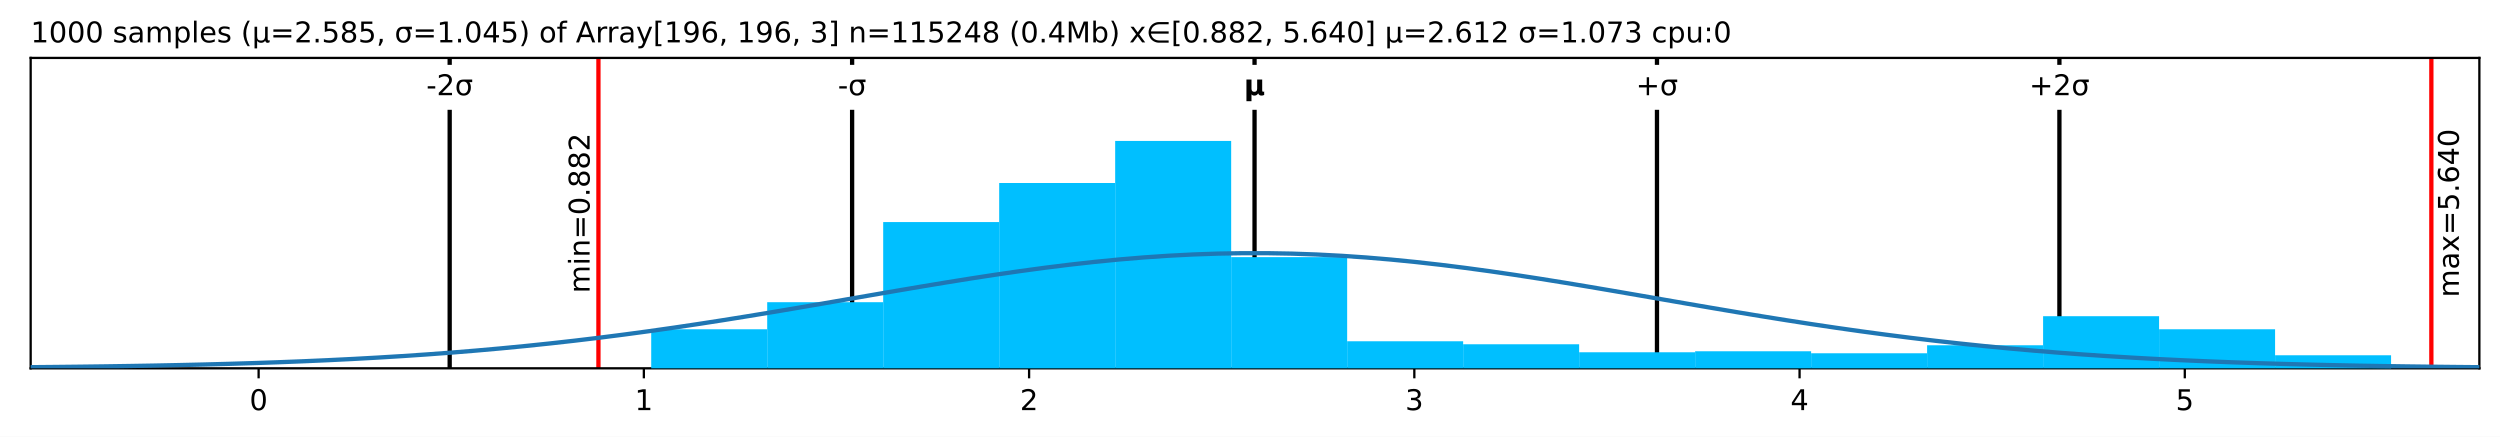
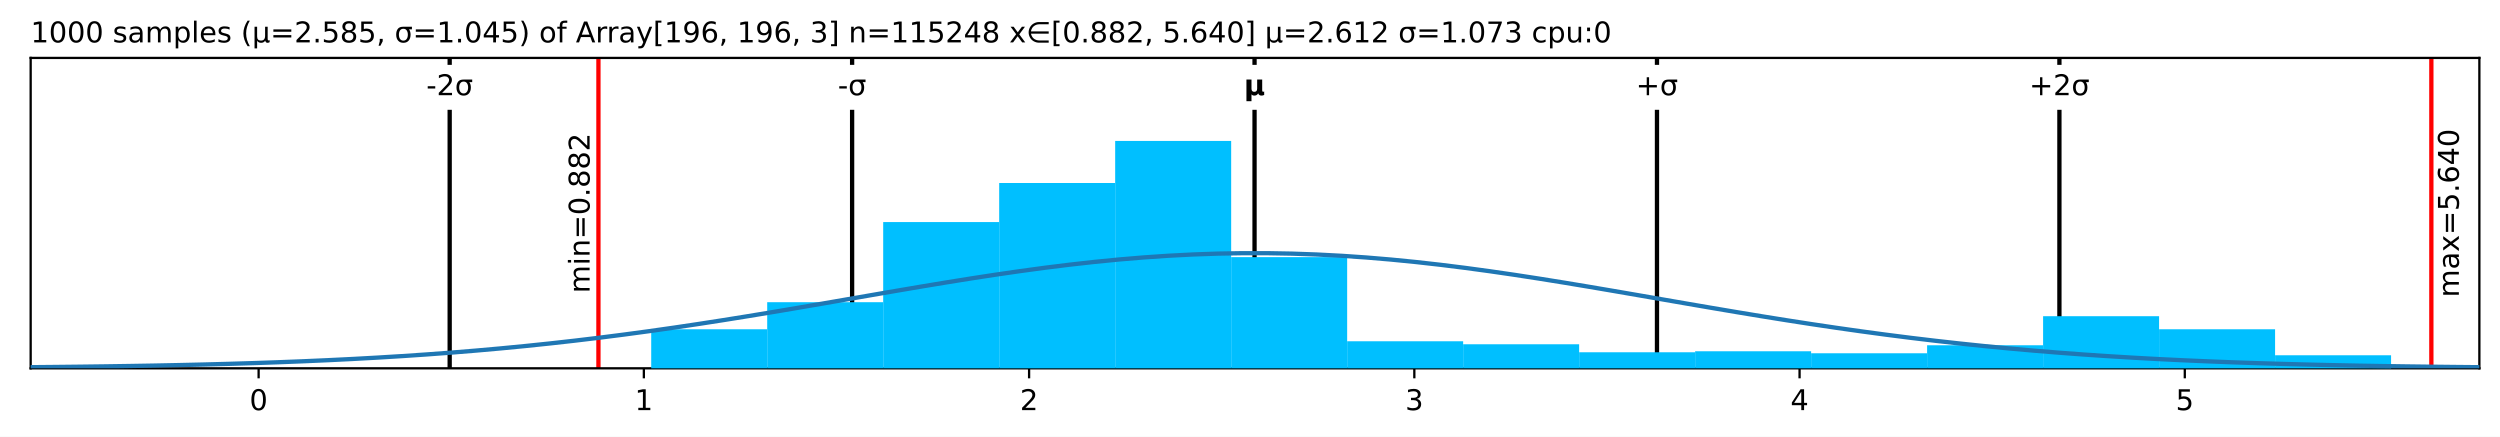
<svg xmlns="http://www.w3.org/2000/svg" xmlns:xlink="http://www.w3.org/1999/xlink" width="872.4pt" height="152.406pt" viewBox="0 0 872.4 152.406" version="1.1">
  <defs>
    <style type="text/css">*{stroke-linejoin: round; stroke-linecap: butt}</style>
  </defs>
  <g id="figure_1">
    <g id="patch_1">
      <path d="M 0 152.406  L 872.4 152.406  L 872.4 0  L 0 0  z " style="fill: #ffffff" />
    </g>
    <g id="axes_1">
      <g id="patch_2">
        <path d="M 10.7 128.528  L 865.2 128.528  L 865.2 20.214  L 10.7 20.214  z " style="fill: #ffffff" />
      </g>
      <g id="matplotlib.axis_1">
        <g id="xtick_1">
          <g id="line2d_1">
            <defs>
              <path id="m8f1de1206a" d="M 0 0  L 0 3.5  " style="stroke: #000000; stroke-width: 0.8" />
            </defs>
            <g>
              <use xlink:href="#m8f1de1206a" x="90.248" y="128.528" style="stroke: #000000; stroke-width: 0.8" />
            </g>
          </g>
          <g id="text_1">
            <g transform="translate(87.06679 143.1266) scale(0.1 -0.1)">
              <defs>
                <path id="DejaVuSans-30" d="M 2034 4250  Q 1547 4250 1301 3770  Q 1056 3291 1056 2328  Q 1056 1369 1301 889  Q 1547 409 2034 409  Q 2525 409 2770 889  Q 3016 1369 3016 2328  Q 3016 3291 2770 3770  Q 2525 4250 2034 4250  z M 2034 4750  Q 2819 4750 3233 4129  Q 3647 3509 3647 2328  Q 3647 1150 3233 529  Q 2819 -91 2034 -91  Q 1250 -91 836 529  Q 422 1150 422 2328  Q 422 3509 836 4129  Q 1250 4750 2034 4750  z " transform="scale(0.015625)" />
              </defs>
              <use xlink:href="#DejaVuSans-30" />
            </g>
          </g>
        </g>
        <g id="xtick_2">
          <g id="line2d_2">
            <g>
              <use xlink:href="#m8f1de1206a" x="224.68" y="128.528" style="stroke: #000000; stroke-width: 0.8" />
            </g>
          </g>
          <g id="text_2">
            <g transform="translate(221.4988 143.1266) scale(0.1 -0.1)">
              <defs>
                <path id="DejaVuSans-31" d="M 794 531  L 1825 531  L 1825 4091  L 703 3866  L 703 4441  L 1819 4666  L 2450 4666  L 2450 531  L 3481 531  L 3481 0  L 794 0  L 794 531  z " transform="scale(0.015625)" />
              </defs>
              <use xlink:href="#DejaVuSans-31" />
            </g>
          </g>
        </g>
        <g id="xtick_3">
          <g id="line2d_3">
            <g>
              <use xlink:href="#m8f1de1206a" x="359.112" y="128.528" style="stroke: #000000; stroke-width: 0.8" />
            </g>
          </g>
          <g id="text_3">
            <g transform="translate(355.9308 143.1266) scale(0.1 -0.1)">
              <defs>
                <path id="DejaVuSans-32" d="M 1228 531  L 3431 531  L 3431 0  L 469 0  L 469 531  Q 828 903 1448 1529  Q 2069 2156 2228 2338  Q 2531 2678 2651 2914  Q 2772 3150 2772 3378  Q 2772 3750 2511 3984  Q 2250 4219 1831 4219  Q 1534 4219 1204 4116  Q 875 4013 500 3803  L 500 4441  Q 881 4594 1212 4672  Q 1544 4750 1819 4750  Q 2544 4750 2975 4387  Q 3406 4025 3406 3419  Q 3406 3131 3298 2873  Q 3191 2616 2906 2266  Q 2828 2175 2409 1742  Q 1991 1309 1228 531  z " transform="scale(0.015625)" />
              </defs>
              <use xlink:href="#DejaVuSans-32" />
            </g>
          </g>
        </g>
        <g id="xtick_4">
          <g id="line2d_4">
            <g>
              <use xlink:href="#m8f1de1206a" x="493.544" y="128.528" style="stroke: #000000; stroke-width: 0.8" />
            </g>
          </g>
          <g id="text_4">
            <g transform="translate(490.3628 143.1266) scale(0.1 -0.1)">
              <defs>
                <path id="DejaVuSans-33" d="M 2597 2516  Q 3050 2419 3304 2112  Q 3559 1806 3559 1356  Q 3559 666 3084 287  Q 2609 -91 1734 -91  Q 1441 -91 1130 -33  Q 819 25 488 141  L 488 750  Q 750 597 1062 519  Q 1375 441 1716 441  Q 2309 441 2620 675  Q 2931 909 2931 1356  Q 2931 1769 2642 2001  Q 2353 2234 1838 2234  L 1294 2234  L 1294 2753  L 1863 2753  Q 2328 2753 2575 2939  Q 2822 3125 2822 3475  Q 2822 3834 2567 4026  Q 2313 4219 1838 4219  Q 1578 4219 1281 4162  Q 984 4106 628 3988  L 628 4550  Q 988 4650 1302 4700  Q 1616 4750 1894 4750  Q 2613 4750 3031 4423  Q 3450 4097 3450 3541  Q 3450 3153 3228 2886  Q 3006 2619 2597 2516  z " transform="scale(0.015625)" />
              </defs>
              <use xlink:href="#DejaVuSans-33" />
            </g>
          </g>
        </g>
        <g id="xtick_5">
          <g id="line2d_5">
            <g>
              <use xlink:href="#m8f1de1206a" x="627.976" y="128.528" style="stroke: #000000; stroke-width: 0.8" />
            </g>
          </g>
          <g id="text_5">
            <g transform="translate(624.7948 143.1266) scale(0.1 -0.1)">
              <defs>
                <path id="DejaVuSans-34" d="M 2419 4116  L 825 1625  L 2419 1625  L 2419 4116  z M 2253 4666  L 3047 4666  L 3047 1625  L 3713 1625  L 3713 1100  L 3047 1100  L 3047 0  L 2419 0  L 2419 1100  L 313 1100  L 313 1709  L 2253 4666  z " transform="scale(0.015625)" />
              </defs>
              <use xlink:href="#DejaVuSans-34" />
            </g>
          </g>
        </g>
        <g id="xtick_6">
          <g id="line2d_6">
            <g>
              <use xlink:href="#m8f1de1206a" x="762.408" y="128.528" style="stroke: #000000; stroke-width: 0.8" />
            </g>
          </g>
          <g id="text_6">
            <g transform="translate(759.2268 143.1266) scale(0.1 -0.1)">
              <defs>
                <path id="DejaVuSans-35" d="M 691 4666  L 3169 4666  L 3169 4134  L 1269 4134  L 1269 2991  Q 1406 3038 1543 3061  Q 1681 3084 1819 3084  Q 2600 3084 3056 2656  Q 3513 2228 3513 1497  Q 3513 744 3044 326  Q 2575 -91 1722 -91  Q 1428 -91 1123 -41  Q 819 9 494 109  L 494 744  Q 775 591 1075 516  Q 1375 441 1709 441  Q 2250 441 2565 725  Q 2881 1009 2881 1497  Q 2881 1984 2565 2268  Q 2250 2553 1709 2553  Q 1456 2553 1204 2497  Q 953 2441 691 2322  L 691 4666  z " transform="scale(0.015625)" />
              </defs>
              <use xlink:href="#DejaVuSans-35" />
            </g>
          </g>
        </g>
      </g>
      <g id="matplotlib.axis_2" />
      <g id="line2d_7">
        <path d="M 156.92 128.528  L 156.92 20.214  " clip-path="url(#p2486563038)" style="fill: none; stroke: #000000; stroke-width: 1.5; stroke-linecap: square" />
      </g>
      <g id="line2d_8">
        <path d="M 297.353 128.528  L 297.353 20.214  " clip-path="url(#p2486563038)" style="fill: none; stroke: #000000; stroke-width: 1.5; stroke-linecap: square" />
      </g>
      <g id="line2d_9">
        <path d="M 437.785 128.528  L 437.785 20.214  " clip-path="url(#p2486563038)" style="fill: none; stroke: #000000; stroke-width: 1.5; stroke-linecap: square" />
      </g>
      <g id="line2d_10">
        <path d="M 578.218 128.528  L 578.218 20.214  " clip-path="url(#p2486563038)" style="fill: none; stroke: #000000; stroke-width: 1.5; stroke-linecap: square" />
      </g>
      <g id="line2d_11">
        <path d="M 718.651 128.528  L 718.651 20.214  " clip-path="url(#p2486563038)" style="fill: none; stroke: #000000; stroke-width: 1.5; stroke-linecap: square" />
      </g>
      <g id="line2d_12">
        <path d="M 208.83 128.528  L 208.83 20.214  " clip-path="url(#p2486563038)" style="fill: none; stroke: #ff0000; stroke-width: 1.5; stroke-linecap: square" />
      </g>
      <g id="line2d_13">
        <path d="M 848.445 128.528  L 848.445 20.214  " clip-path="url(#p2486563038)" style="fill: none; stroke: #ff0000; stroke-width: 1.5; stroke-linecap: square" />
      </g>
      <g id="patch_3">
        <path d="M 10.7 128.528  L 10.7 20.214  " style="fill: none; stroke: #000000; stroke-width: 0.8; stroke-linejoin: miter; stroke-linecap: square" />
      </g>
      <g id="patch_4">
        <path d="M 865.2 128.528  L 865.2 20.214  " style="fill: none; stroke: #000000; stroke-width: 0.8; stroke-linejoin: miter; stroke-linecap: square" />
      </g>
      <g id="patch_5">
        <path d="M 10.7 128.528  L 865.2 128.528  " style="fill: none; stroke: #000000; stroke-width: 0.8; stroke-linejoin: miter; stroke-linecap: square" />
      </g>
      <g id="patch_6">
        <path d="M 10.7 20.214  L 865.2 20.214  " style="fill: none; stroke: #000000; stroke-width: 0.8; stroke-linejoin: miter; stroke-linecap: square" />
      </g>
      <g id="text_7">
        <g id="patch_7">
          <path d="M 207.83 102.303  L 207.83 46.439  Q 207.83 46.439 207.83 46.439  L 198.152 46.439  Q 198.152 46.439 198.152 46.439  L 198.152 102.303  Q 198.152 102.303 198.152 102.303  L 207.83 102.303  Q 207.83 102.303 207.83 102.303  z " style="fill: #ffffff" />
        </g>
        <g transform="translate(205.7503 102.3032) rotate(-90) scale(0.1 -0.1)">
          <defs>
            <path id="DejaVuSans-6d" d="M 3328 2828  Q 3544 3216 3844 3400  Q 4144 3584 4550 3584  Q 5097 3584 5394 3201  Q 5691 2819 5691 2113  L 5691 0  L 5113 0  L 5113 2094  Q 5113 2597 4934 2840  Q 4756 3084 4391 3084  Q 3944 3084 3684 2787  Q 3425 2491 3425 1978  L 3425 0  L 2847 0  L 2847 2094  Q 2847 2600 2669 2842  Q 2491 3084 2119 3084  Q 1678 3084 1418 2786  Q 1159 2488 1159 1978  L 1159 0  L 581 0  L 581 3500  L 1159 3500  L 1159 2956  Q 1356 3278 1631 3431  Q 1906 3584 2284 3584  Q 2666 3584 2933 3390  Q 3200 3197 3328 2828  z " transform="scale(0.015625)" />
            <path id="DejaVuSans-69" d="M 603 3500  L 1178 3500  L 1178 0  L 603 0  L 603 3500  z M 603 4863  L 1178 4863  L 1178 4134  L 603 4134  L 603 4863  z " transform="scale(0.015625)" />
            <path id="DejaVuSans-6e" d="M 3513 2113  L 3513 0  L 2938 0  L 2938 2094  Q 2938 2591 2744 2837  Q 2550 3084 2163 3084  Q 1697 3084 1428 2787  Q 1159 2491 1159 1978  L 1159 0  L 581 0  L 581 3500  L 1159 3500  L 1159 2956  Q 1366 3272 1645 3428  Q 1925 3584 2291 3584  Q 2894 3584 3203 3211  Q 3513 2838 3513 2113  z " transform="scale(0.015625)" />
            <path id="DejaVuSans-3d" d="M 678 2906  L 4684 2906  L 4684 2381  L 678 2381  L 678 2906  z M 678 1631  L 4684 1631  L 4684 1100  L 678 1100  L 678 1631  z " transform="scale(0.015625)" />
            <path id="DejaVuSans-2e" d="M 684 794  L 1344 794  L 1344 0  L 684 0  L 684 794  z " transform="scale(0.015625)" />
            <path id="DejaVuSans-38" d="M 2034 2216  Q 1584 2216 1326 1975  Q 1069 1734 1069 1313  Q 1069 891 1326 650  Q 1584 409 2034 409  Q 2484 409 2743 651  Q 3003 894 3003 1313  Q 3003 1734 2745 1975  Q 2488 2216 2034 2216  z M 1403 2484  Q 997 2584 770 2862  Q 544 3141 544 3541  Q 544 4100 942 4425  Q 1341 4750 2034 4750  Q 2731 4750 3128 4425  Q 3525 4100 3525 3541  Q 3525 3141 3298 2862  Q 3072 2584 2669 2484  Q 3125 2378 3379 2068  Q 3634 1759 3634 1313  Q 3634 634 3220 271  Q 2806 -91 2034 -91  Q 1263 -91 848 271  Q 434 634 434 1313  Q 434 1759 690 2068  Q 947 2378 1403 2484  z M 1172 3481  Q 1172 3119 1398 2916  Q 1625 2713 2034 2713  Q 2441 2713 2670 2916  Q 2900 3119 2900 3481  Q 2900 3844 2670 4047  Q 2441 4250 2034 4250  Q 1625 4250 1398 4047  Q 1172 3844 1172 3481  z " transform="scale(0.015625)" />
          </defs>
          <use xlink:href="#DejaVuSans-6d" />
          <use xlink:href="#DejaVuSans-69" x="97.412" />
          <use xlink:href="#DejaVuSans-6e" x="125.195" />
          <use xlink:href="#DejaVuSans-3d" x="188.574" />
          <use xlink:href="#DejaVuSans-30" x="272.363" />
          <use xlink:href="#DejaVuSans-2e" x="335.986" />
          <use xlink:href="#DejaVuSans-38" x="367.773" />
          <use xlink:href="#DejaVuSans-38" x="431.396" />
          <use xlink:href="#DejaVuSans-32" x="495.02" />
        </g>
      </g>
      <g id="text_8">
        <g id="patch_8">
          <path d="M 860.123 103.769  L 860.123 44.973  Q 860.123 44.973 860.123 44.973  L 850.445 44.973  Q 850.445 44.973 850.445 44.973  L 850.445 103.769  Q 850.445 103.769 850.445 103.769  L 860.123 103.769  Q 860.123 103.769 860.123 103.769  z " style="fill: #ffffff" />
        </g>
        <g transform="translate(858.0431 103.7688) rotate(-90) scale(0.1 -0.1)">
          <defs>
            <path id="DejaVuSans-61" d="M 2194 1759  Q 1497 1759 1228 1600  Q 959 1441 959 1056  Q 959 750 1161 570  Q 1363 391 1709 391  Q 2188 391 2477 730  Q 2766 1069 2766 1631  L 2766 1759  L 2194 1759  z M 3341 1997  L 3341 0  L 2766 0  L 2766 531  Q 2569 213 2275 61  Q 1981 -91 1556 -91  Q 1019 -91 701 211  Q 384 513 384 1019  Q 384 1609 779 1909  Q 1175 2209 1959 2209  L 2766 2209  L 2766 2266  Q 2766 2663 2505 2880  Q 2244 3097 1772 3097  Q 1472 3097 1187 3025  Q 903 2953 641 2809  L 641 3341  Q 956 3463 1253 3523  Q 1550 3584 1831 3584  Q 2591 3584 2966 3190  Q 3341 2797 3341 1997  z " transform="scale(0.015625)" />
            <path id="DejaVuSans-78" d="M 3513 3500  L 2247 1797  L 3578 0  L 2900 0  L 1881 1375  L 863 0  L 184 0  L 1544 1831  L 300 3500  L 978 3500  L 1906 2253  L 2834 3500  L 3513 3500  z " transform="scale(0.015625)" />
            <path id="DejaVuSans-36" d="M 2113 2584  Q 1688 2584 1439 2293  Q 1191 2003 1191 1497  Q 1191 994 1439 701  Q 1688 409 2113 409  Q 2538 409 2786 701  Q 3034 994 3034 1497  Q 3034 2003 2786 2293  Q 2538 2584 2113 2584  z M 3366 4563  L 3366 3988  Q 3128 4100 2886 4159  Q 2644 4219 2406 4219  Q 1781 4219 1451 3797  Q 1122 3375 1075 2522  Q 1259 2794 1537 2939  Q 1816 3084 2150 3084  Q 2853 3084 3261 2657  Q 3669 2231 3669 1497  Q 3669 778 3244 343  Q 2819 -91 2113 -91  Q 1303 -91 875 529  Q 447 1150 447 2328  Q 447 3434 972 4092  Q 1497 4750 2381 4750  Q 2619 4750 2861 4703  Q 3103 4656 3366 4563  z " transform="scale(0.015625)" />
          </defs>
          <use xlink:href="#DejaVuSans-6d" />
          <use xlink:href="#DejaVuSans-61" x="97.412" />
          <use xlink:href="#DejaVuSans-78" x="158.691" />
          <use xlink:href="#DejaVuSans-3d" x="217.871" />
          <use xlink:href="#DejaVuSans-35" x="301.66" />
          <use xlink:href="#DejaVuSans-2e" x="365.283" />
          <use xlink:href="#DejaVuSans-36" x="397.07" />
          <use xlink:href="#DejaVuSans-34" x="460.693" />
          <use xlink:href="#DejaVuSans-30" x="524.316" />
        </g>
      </g>
      <g id="text_9">
        <g transform="translate(10.7 14.79844) scale(0.1 -0.1)">
          <defs>
            <path id="DejaVuSans-20" transform="scale(0.015625)" />
            <path id="DejaVuSans-73" d="M 2834 3397  L 2834 2853  Q 2591 2978 2328 3040  Q 2066 3103 1784 3103  Q 1356 3103 1142 2972  Q 928 2841 928 2578  Q 928 2378 1081 2264  Q 1234 2150 1697 2047  L 1894 2003  Q 2506 1872 2764 1633  Q 3022 1394 3022 966  Q 3022 478 2636 193  Q 2250 -91 1575 -91  Q 1294 -91 989 -36  Q 684 19 347 128  L 347 722  Q 666 556 975 473  Q 1284 391 1588 391  Q 1994 391 2212 530  Q 2431 669 2431 922  Q 2431 1156 2273 1281  Q 2116 1406 1581 1522  L 1381 1569  Q 847 1681 609 1914  Q 372 2147 372 2553  Q 372 3047 722 3315  Q 1072 3584 1716 3584  Q 2034 3584 2315 3537  Q 2597 3491 2834 3397  z " transform="scale(0.015625)" />
            <path id="DejaVuSans-70" d="M 1159 525  L 1159 -1331  L 581 -1331  L 581 3500  L 1159 3500  L 1159 2969  Q 1341 3281 1617 3432  Q 1894 3584 2278 3584  Q 2916 3584 3314 3078  Q 3713 2572 3713 1747  Q 3713 922 3314 415  Q 2916 -91 2278 -91  Q 1894 -91 1617 61  Q 1341 213 1159 525  z M 3116 1747  Q 3116 2381 2855 2742  Q 2594 3103 2138 3103  Q 1681 3103 1420 2742  Q 1159 2381 1159 1747  Q 1159 1113 1420 752  Q 1681 391 2138 391  Q 2594 391 2855 752  Q 3116 1113 3116 1747  z " transform="scale(0.015625)" />
            <path id="DejaVuSans-6c" d="M 603 4863  L 1178 4863  L 1178 0  L 603 0  L 603 4863  z " transform="scale(0.015625)" />
            <path id="DejaVuSans-65" d="M 3597 1894  L 3597 1613  L 953 1613  Q 991 1019 1311 708  Q 1631 397 2203 397  Q 2534 397 2845 478  Q 3156 559 3463 722  L 3463 178  Q 3153 47 2828 -22  Q 2503 -91 2169 -91  Q 1331 -91 842 396  Q 353 884 353 1716  Q 353 2575 817 3079  Q 1281 3584 2069 3584  Q 2775 3584 3186 3129  Q 3597 2675 3597 1894  z M 3022 2063  Q 3016 2534 2758 2815  Q 2500 3097 2075 3097  Q 1594 3097 1305 2825  Q 1016 2553 972 2059  L 3022 2063  z " transform="scale(0.015625)" />
            <path id="DejaVuSans-28" d="M 1984 4856  Q 1566 4138 1362 3434  Q 1159 2731 1159 2009  Q 1159 1288 1364 580  Q 1569 -128 1984 -844  L 1484 -844  Q 1016 -109 783 600  Q 550 1309 550 2009  Q 550 2706 781 3412  Q 1013 4119 1484 4856  L 1984 4856  z " transform="scale(0.015625)" />
            <path id="DejaVuSans-3bc" d="M 544 -1331  L 544 3500  L 1119 3500  L 1119 1325  Q 1119 872 1334 640  Q 1550 409 1972 409  Q 2434 409 2667 671  Q 2900 934 2900 1459  L 2900 3500  L 3475 3500  L 3475 806  Q 3475 619 3529 530  Q 3584 441 3700 441  Q 3728 441 3778 458  Q 3828 475 3916 513  L 3916 50  Q 3788 -22 3673 -56  Q 3559 -91 3450 -91  Q 3234 -91 3106 31  Q 2978 153 2931 403  Q 2775 156 2548 32  Q 2322 -91 2016 -91  Q 1697 -91 1473 31  Q 1250 153 1119 397  L 1119 -1331  L 544 -1331  z " transform="scale(0.015625)" />
            <path id="DejaVuSans-2c" d="M 750 794  L 1409 794  L 1409 256  L 897 -744  L 494 -744  L 750 256  L 750 794  z " transform="scale(0.015625)" />
            <path id="DejaVuSans-3c3" d="M 1959 3044  Q 1484 3044 1228 2700  Q 959 2341 959 1747  Q 959 1119 1226 758  Q 1494 397 1959 397  Q 2419 397 2687 759  Q 2956 1122 2956 1747  Q 2956 2319 2688 2700  Q 2441 3044 1959 3044  z M 1959 3500  L 3869 3500  L 3869 2925  L 3225 2925  Q 3566 2438 3566 1747  Q 3566 888 3138 400  Q 2709 -91 1959 -91  Q 1206 -91 781 400  Q 353 888 353 1747  Q 353 2613 781 3097  Q 1134 3500 1959 3500  z " transform="scale(0.015625)" />
            <path id="DejaVuSans-29" d="M 513 4856  L 1013 4856  Q 1481 4119 1714 3412  Q 1947 2706 1947 2009  Q 1947 1309 1714 600  Q 1481 -109 1013 -844  L 513 -844  Q 928 -128 1133 580  Q 1338 1288 1338 2009  Q 1338 2731 1133 3434  Q 928 4138 513 4856  z " transform="scale(0.015625)" />
            <path id="DejaVuSans-6f" d="M 1959 3097  Q 1497 3097 1228 2736  Q 959 2375 959 1747  Q 959 1119 1226 758  Q 1494 397 1959 397  Q 2419 397 2687 759  Q 2956 1122 2956 1747  Q 2956 2369 2687 2733  Q 2419 3097 1959 3097  z M 1959 3584  Q 2709 3584 3137 3096  Q 3566 2609 3566 1747  Q 3566 888 3137 398  Q 2709 -91 1959 -91  Q 1206 -91 779 398  Q 353 888 353 1747  Q 353 2609 779 3096  Q 1206 3584 1959 3584  z " transform="scale(0.015625)" />
            <path id="DejaVuSans-66" d="M 2375 4863  L 2375 4384  L 1825 4384  Q 1516 4384 1395 4259  Q 1275 4134 1275 3809  L 1275 3500  L 2222 3500  L 2222 3053  L 1275 3053  L 1275 0  L 697 0  L 697 3053  L 147 3053  L 147 3500  L 697 3500  L 697 3744  Q 697 4328 969 4595  Q 1241 4863 1831 4863  L 2375 4863  z " transform="scale(0.015625)" />
            <path id="DejaVuSans-41" d="M 2188 4044  L 1331 1722  L 3047 1722  L 2188 4044  z M 1831 4666  L 2547 4666  L 4325 0  L 3669 0  L 3244 1197  L 1141 1197  L 716 0  L 50 0  L 1831 4666  z " transform="scale(0.015625)" />
            <path id="DejaVuSans-72" d="M 2631 2963  Q 2534 3019 2420 3045  Q 2306 3072 2169 3072  Q 1681 3072 1420 2755  Q 1159 2438 1159 1844  L 1159 0  L 581 0  L 581 3500  L 1159 3500  L 1159 2956  Q 1341 3275 1631 3429  Q 1922 3584 2338 3584  Q 2397 3584 2469 3576  Q 2541 3569 2628 3553  L 2631 2963  z " transform="scale(0.015625)" />
            <path id="DejaVuSans-79" d="M 2059 -325  Q 1816 -950 1584 -1140  Q 1353 -1331 966 -1331  L 506 -1331  L 506 -850  L 844 -850  Q 1081 -850 1212 -737  Q 1344 -625 1503 -206  L 1606 56  L 191 3500  L 800 3500  L 1894 763  L 2988 3500  L 3597 3500  L 2059 -325  z " transform="scale(0.015625)" />
            <path id="DejaVuSans-5b" d="M 550 4863  L 1875 4863  L 1875 4416  L 1125 4416  L 1125 -397  L 1875 -397  L 1875 -844  L 550 -844  L 550 4863  z " transform="scale(0.015625)" />
            <path id="DejaVuSans-39" d="M 703 97  L 703 672  Q 941 559 1184 500  Q 1428 441 1663 441  Q 2288 441 2617 861  Q 2947 1281 2994 2138  Q 2813 1869 2534 1725  Q 2256 1581 1919 1581  Q 1219 1581 811 2004  Q 403 2428 403 3163  Q 403 3881 828 4315  Q 1253 4750 1959 4750  Q 2769 4750 3195 4129  Q 3622 3509 3622 2328  Q 3622 1225 3098 567  Q 2575 -91 1691 -91  Q 1453 -91 1209 -44  Q 966 3 703 97  z M 1959 2075  Q 2384 2075 2632 2365  Q 2881 2656 2881 3163  Q 2881 3666 2632 3958  Q 2384 4250 1959 4250  Q 1534 4250 1286 3958  Q 1038 3666 1038 3163  Q 1038 2656 1286 2365  Q 1534 2075 1959 2075  z " transform="scale(0.015625)" />
            <path id="DejaVuSans-5d" d="M 1947 4863  L 1947 -844  L 622 -844  L 622 -397  L 1369 -397  L 1369 4416  L 622 4416  L 622 4863  L 1947 4863  z " transform="scale(0.015625)" />
-             <path id="DejaVuSans-4d" d="M 628 4666  L 1569 4666  L 2759 1491  L 3956 4666  L 4897 4666  L 4897 0  L 4281 0  L 4281 4097  L 3078 897  L 2444 897  L 1241 4097  L 1241 0  L 628 0  L 628 4666  z " transform="scale(0.015625)" />
-             <path id="DejaVuSans-62" d="M 3116 1747  Q 3116 2381 2855 2742  Q 2594 3103 2138 3103  Q 1681 3103 1420 2742  Q 1159 2381 1159 1747  Q 1159 1113 1420 752  Q 1681 391 2138 391  Q 2594 391 2855 752  Q 3116 1113 3116 1747  z M 1159 2969  Q 1341 3281 1617 3432  Q 1894 3584 2278 3584  Q 2916 3584 3314 3078  Q 3713 2572 3713 1747  Q 3713 922 3314 415  Q 2916 -91 2278 -91  Q 1894 -91 1617 61  Q 1341 213 1159 525  L 1159 0  L 581 0  L 581 4863  L 1159 4863  L 1159 2969  z " transform="scale(0.015625)" />
            <path id="DejaVuSans-2208" d="M 1072 1959  Q 1094 1728 1291 1353  Q 1522 919 1959 675  Q 2388 438 2850 434  L 5028 434  L 5028 -63  L 2850 -63  Q 2250 -63 1695 246  Q 1141 556 844 1106  Q 547 1656 547 2241  Q 547 2819 844 3369  Q 1141 3919 1695 4231  Q 2250 4544 2850 4544  L 5028 4544  L 5028 4047  L 2850 4047  Q 2388 4044 1959 3803  Q 1525 3556 1291 3125  Q 1091 2750 1063 2459  L 5028 2459  L 5028 1959  L 1072 1959  z " transform="scale(0.015625)" />
            <path id="DejaVuSans-37" d="M 525 4666  L 3525 4666  L 3525 4397  L 1831 0  L 1172 0  L 2766 4134  L 525 4134  L 525 4666  z " transform="scale(0.015625)" />
            <path id="DejaVuSans-63" d="M 3122 3366  L 3122 2828  Q 2878 2963 2633 3030  Q 2388 3097 2138 3097  Q 1578 3097 1268 2742  Q 959 2388 959 1747  Q 959 1106 1268 751  Q 1578 397 2138 397  Q 2388 397 2633 464  Q 2878 531 3122 666  L 3122 134  Q 2881 22 2623 -34  Q 2366 -91 2075 -91  Q 1284 -91 818 406  Q 353 903 353 1747  Q 353 2603 823 3093  Q 1294 3584 2113 3584  Q 2378 3584 2631 3529  Q 2884 3475 3122 3366  z " transform="scale(0.015625)" />
            <path id="DejaVuSans-75" d="M 544 1381  L 544 3500  L 1119 3500  L 1119 1403  Q 1119 906 1312 657  Q 1506 409 1894 409  Q 2359 409 2629 706  Q 2900 1003 2900 1516  L 2900 3500  L 3475 3500  L 3475 0  L 2900 0  L 2900 538  Q 2691 219 2414 64  Q 2138 -91 1772 -91  Q 1169 -91 856 284  Q 544 659 544 1381  z M 1991 3584  L 1991 3584  z " transform="scale(0.015625)" />
            <path id="DejaVuSans-3a" d="M 750 794  L 1409 794  L 1409 0  L 750 0  L 750 794  z M 750 3309  L 1409 3309  L 1409 2516  L 750 2516  L 750 3309  z " transform="scale(0.015625)" />
          </defs>
          <use xlink:href="#DejaVuSans-31" />
          <use xlink:href="#DejaVuSans-30" x="63.623" />
          <use xlink:href="#DejaVuSans-30" x="127.246" />
          <use xlink:href="#DejaVuSans-30" x="190.869" />
          <use xlink:href="#DejaVuSans-20" x="254.492" />
          <use xlink:href="#DejaVuSans-73" x="286.279" />
          <use xlink:href="#DejaVuSans-61" x="338.379" />
          <use xlink:href="#DejaVuSans-6d" x="399.658" />
          <use xlink:href="#DejaVuSans-70" x="497.07" />
          <use xlink:href="#DejaVuSans-6c" x="560.547" />
          <use xlink:href="#DejaVuSans-65" x="588.33" />
          <use xlink:href="#DejaVuSans-73" x="649.854" />
          <use xlink:href="#DejaVuSans-20" x="701.953" />
          <use xlink:href="#DejaVuSans-28" x="733.74" />
          <use xlink:href="#DejaVuSans-3bc" x="772.754" />
          <use xlink:href="#DejaVuSans-3d" x="836.377" />
          <use xlink:href="#DejaVuSans-32" x="920.166" />
          <use xlink:href="#DejaVuSans-2e" x="983.789" />
          <use xlink:href="#DejaVuSans-35" x="1015.576" />
          <use xlink:href="#DejaVuSans-38" x="1079.199" />
          <use xlink:href="#DejaVuSans-35" x="1142.822" />
          <use xlink:href="#DejaVuSans-2c" x="1206.445" />
          <use xlink:href="#DejaVuSans-20" x="1238.232" />
          <use xlink:href="#DejaVuSans-3c3" x="1270.02" />
          <use xlink:href="#DejaVuSans-3d" x="1333.398" />
          <use xlink:href="#DejaVuSans-31" x="1417.188" />
          <use xlink:href="#DejaVuSans-2e" x="1480.811" />
          <use xlink:href="#DejaVuSans-30" x="1512.598" />
          <use xlink:href="#DejaVuSans-34" x="1576.221" />
          <use xlink:href="#DejaVuSans-35" x="1639.844" />
          <use xlink:href="#DejaVuSans-29" x="1703.467" />
          <use xlink:href="#DejaVuSans-20" x="1742.48" />
          <use xlink:href="#DejaVuSans-6f" x="1774.268" />
          <use xlink:href="#DejaVuSans-66" x="1835.449" />
          <use xlink:href="#DejaVuSans-20" x="1870.654" />
          <use xlink:href="#DejaVuSans-41" x="1902.441" />
          <use xlink:href="#DejaVuSans-72" x="1970.85" />
          <use xlink:href="#DejaVuSans-72" x="2010.213" />
          <use xlink:href="#DejaVuSans-61" x="2051.326" />
          <use xlink:href="#DejaVuSans-79" x="2112.605" />
          <use xlink:href="#DejaVuSans-5b" x="2171.785" />
          <use xlink:href="#DejaVuSans-31" x="2210.799" />
          <use xlink:href="#DejaVuSans-39" x="2274.422" />
          <use xlink:href="#DejaVuSans-36" x="2338.045" />
          <use xlink:href="#DejaVuSans-2c" x="2401.668" />
          <use xlink:href="#DejaVuSans-20" x="2433.455" />
          <use xlink:href="#DejaVuSans-31" x="2465.242" />
          <use xlink:href="#DejaVuSans-39" x="2528.865" />
          <use xlink:href="#DejaVuSans-36" x="2592.488" />
          <use xlink:href="#DejaVuSans-2c" x="2656.111" />
          <use xlink:href="#DejaVuSans-20" x="2687.898" />
          <use xlink:href="#DejaVuSans-33" x="2719.686" />
          <use xlink:href="#DejaVuSans-5d" x="2783.309" />
          <use xlink:href="#DejaVuSans-20" x="2822.322" />
          <use xlink:href="#DejaVuSans-6e" x="2854.109" />
          <use xlink:href="#DejaVuSans-3d" x="2917.488" />
          <use xlink:href="#DejaVuSans-31" x="3001.277" />
          <use xlink:href="#DejaVuSans-31" x="3064.9" />
          <use xlink:href="#DejaVuSans-35" x="3128.523" />
          <use xlink:href="#DejaVuSans-32" x="3192.146" />
          <use xlink:href="#DejaVuSans-34" x="3255.77" />
          <use xlink:href="#DejaVuSans-38" x="3319.393" />
          <use xlink:href="#DejaVuSans-20" x="3383.016" />
-           <use xlink:href="#DejaVuSans-28" x="3414.803" />
-           <use xlink:href="#DejaVuSans-30" x="3453.816" />
-           <use xlink:href="#DejaVuSans-2e" x="3517.439" />
-           <use xlink:href="#DejaVuSans-34" x="3549.227" />
-           <use xlink:href="#DejaVuSans-4d" x="3612.85" />
-           <use xlink:href="#DejaVuSans-62" x="3699.129" />
-           <use xlink:href="#DejaVuSans-29" x="3762.605" />
-           <use xlink:href="#DejaVuSans-20" x="3801.619" />
-           <use xlink:href="#DejaVuSans-78" x="3833.406" />
-           <use xlink:href="#DejaVuSans-2208" x="3892.586" />
-           <use xlink:href="#DejaVuSans-5b" x="3979.695" />
-           <use xlink:href="#DejaVuSans-30" x="4018.709" />
-           <use xlink:href="#DejaVuSans-2e" x="4082.332" />
-           <use xlink:href="#DejaVuSans-38" x="4114.119" />
-           <use xlink:href="#DejaVuSans-38" x="4177.742" />
-           <use xlink:href="#DejaVuSans-32" x="4241.365" />
-           <use xlink:href="#DejaVuSans-2c" x="4304.988" />
-           <use xlink:href="#DejaVuSans-20" x="4336.775" />
-           <use xlink:href="#DejaVuSans-35" x="4368.562" />
-           <use xlink:href="#DejaVuSans-2e" x="4432.186" />
-           <use xlink:href="#DejaVuSans-36" x="4463.973" />
-           <use xlink:href="#DejaVuSans-34" x="4527.596" />
-           <use xlink:href="#DejaVuSans-30" x="4591.219" />
-           <use xlink:href="#DejaVuSans-5d" x="4654.842" />
-           <use xlink:href="#DejaVuSans-20" x="4693.855" />
-           <use xlink:href="#DejaVuSans-3bc" x="4725.643" />
-           <use xlink:href="#DejaVuSans-3d" x="4789.266" />
-           <use xlink:href="#DejaVuSans-32" x="4873.055" />
-           <use xlink:href="#DejaVuSans-2e" x="4936.678" />
-           <use xlink:href="#DejaVuSans-36" x="4968.465" />
-           <use xlink:href="#DejaVuSans-31" x="5032.088" />
-           <use xlink:href="#DejaVuSans-32" x="5095.711" />
-           <use xlink:href="#DejaVuSans-20" x="5159.334" />
-           <use xlink:href="#DejaVuSans-3c3" x="5191.121" />
-           <use xlink:href="#DejaVuSans-3d" x="5254.5" />
-           <use xlink:href="#DejaVuSans-31" x="5338.289" />
-           <use xlink:href="#DejaVuSans-2e" x="5401.912" />
-           <use xlink:href="#DejaVuSans-30" x="5433.699" />
-           <use xlink:href="#DejaVuSans-37" x="5497.322" />
-           <use xlink:href="#DejaVuSans-33" x="5560.945" />
-           <use xlink:href="#DejaVuSans-20" x="5624.568" />
-           <use xlink:href="#DejaVuSans-63" x="5656.355" />
-           <use xlink:href="#DejaVuSans-70" x="5711.336" />
-           <use xlink:href="#DejaVuSans-75" x="5774.812" />
-           <use xlink:href="#DejaVuSans-3a" x="5838.191" />
-           <use xlink:href="#DejaVuSans-30" x="5871.883" />
+           <use xlink:href="#DejaVuSans-78" x="3414.803" />
+           <use xlink:href="#DejaVuSans-2208" x="3473.982" />
+           <use xlink:href="#DejaVuSans-5b" x="3561.092" />
+           <use xlink:href="#DejaVuSans-30" x="3600.105" />
+           <use xlink:href="#DejaVuSans-2e" x="3663.729" />
+           <use xlink:href="#DejaVuSans-38" x="3695.516" />
+           <use xlink:href="#DejaVuSans-38" x="3759.139" />
+           <use xlink:href="#DejaVuSans-32" x="3822.762" />
+           <use xlink:href="#DejaVuSans-2c" x="3886.385" />
+           <use xlink:href="#DejaVuSans-20" x="3918.172" />
+           <use xlink:href="#DejaVuSans-35" x="3949.959" />
+           <use xlink:href="#DejaVuSans-2e" x="4013.582" />
+           <use xlink:href="#DejaVuSans-36" x="4045.369" />
+           <use xlink:href="#DejaVuSans-34" x="4108.992" />
+           <use xlink:href="#DejaVuSans-30" x="4172.615" />
+           <use xlink:href="#DejaVuSans-5d" x="4236.238" />
+           <use xlink:href="#DejaVuSans-20" x="4275.252" />
+           <use xlink:href="#DejaVuSans-3bc" x="4307.039" />
+           <use xlink:href="#DejaVuSans-3d" x="4370.662" />
+           <use xlink:href="#DejaVuSans-32" x="4454.451" />
+           <use xlink:href="#DejaVuSans-2e" x="4518.074" />
+           <use xlink:href="#DejaVuSans-36" x="4549.861" />
+           <use xlink:href="#DejaVuSans-31" x="4613.484" />
+           <use xlink:href="#DejaVuSans-32" x="4677.107" />
+           <use xlink:href="#DejaVuSans-20" x="4740.73" />
+           <use xlink:href="#DejaVuSans-3c3" x="4772.518" />
+           <use xlink:href="#DejaVuSans-3d" x="4835.896" />
+           <use xlink:href="#DejaVuSans-31" x="4919.686" />
+           <use xlink:href="#DejaVuSans-2e" x="4983.309" />
+           <use xlink:href="#DejaVuSans-30" x="5015.096" />
+           <use xlink:href="#DejaVuSans-37" x="5078.719" />
+           <use xlink:href="#DejaVuSans-33" x="5142.342" />
+           <use xlink:href="#DejaVuSans-20" x="5205.965" />
+           <use xlink:href="#DejaVuSans-63" x="5237.752" />
+           <use xlink:href="#DejaVuSans-70" x="5292.732" />
+           <use xlink:href="#DejaVuSans-75" x="5356.209" />
+           <use xlink:href="#DejaVuSans-3a" x="5419.588" />
+           <use xlink:href="#DejaVuSans-30" x="5453.279" />
        </g>
      </g>
      <g id="patch_9">
        <path d="M 227.247 128.528  L 267.723 128.528  L 267.723 114.895  L 227.247 114.895  z " clip-path="url(#p2486563038)" style="fill: #00bfff" />
      </g>
      <g id="patch_10">
        <path d="M 267.723 128.528  L 308.199 128.528  L 308.199 105.457  L 267.723 105.457  z " clip-path="url(#p2486563038)" style="fill: #00bfff" />
      </g>
      <g id="patch_11">
        <path d="M 308.199 128.528  L 348.675 128.528  L 348.675 77.492  L 308.199 77.492  z " clip-path="url(#p2486563038)" style="fill: #00bfff" />
      </g>
      <g id="patch_12">
        <path d="M 348.675 128.528  L 389.151 128.528  L 389.151 63.859  L 348.675 63.859  z " clip-path="url(#p2486563038)" style="fill: #00bfff" />
      </g>
      <g id="patch_13">
        <path d="M 389.151 128.528  L 429.627 128.528  L 429.627 49.177  L 389.151 49.177  z " clip-path="url(#p2486563038)" style="fill: #00bfff" />
      </g>
      <g id="patch_14">
        <path d="M 429.627 128.528  L 470.103 128.528  L 470.103 89.727  L 429.627 89.727  z " clip-path="url(#p2486563038)" style="fill: #00bfff" />
      </g>
      <g id="patch_15">
        <path d="M 470.103 128.528  L 510.579 128.528  L 510.579 119.09  L 470.103 119.09  z " clip-path="url(#p2486563038)" style="fill: #00bfff" />
      </g>
      <g id="patch_16">
        <path d="M 510.579 128.528  L 551.055 128.528  L 551.055 120.139  L 510.579 120.139  z " clip-path="url(#p2486563038)" style="fill: #00bfff" />
      </g>
      <g id="patch_17">
        <path d="M 551.055 128.528  L 591.531 128.528  L 591.531 122.935  L 551.055 122.935  z " clip-path="url(#p2486563038)" style="fill: #00bfff" />
      </g>
      <g id="patch_18">
        <path d="M 591.531 128.528  L 632.007 128.528  L 632.007 122.586  L 591.531 122.586  z " clip-path="url(#p2486563038)" style="fill: #00bfff" />
      </g>
      <g id="patch_19">
        <path d="M 632.007 128.528  L 672.483 128.528  L 672.483 123.285  L 632.007 123.285  z " clip-path="url(#p2486563038)" style="fill: #00bfff" />
      </g>
      <g id="patch_20">
        <path d="M 672.483 128.528  L 712.958 128.528  L 712.958 120.488  L 672.483 120.488  z " clip-path="url(#p2486563038)" style="fill: #00bfff" />
      </g>
      <g id="patch_21">
        <path d="M 712.958 128.528  L 753.434 128.528  L 753.434 110.351  L 712.958 110.351  z " clip-path="url(#p2486563038)" style="fill: #00bfff" />
      </g>
      <g id="patch_22">
        <path d="M 753.434 128.528  L 793.91 128.528  L 793.91 114.895  L 753.434 114.895  z " clip-path="url(#p2486563038)" style="fill: #00bfff" />
      </g>
      <g id="patch_23">
        <path d="M 793.91 128.528  L 834.386 128.528  L 834.386 123.984  L 793.91 123.984  z " clip-path="url(#p2486563038)" style="fill: #00bfff" />
      </g>
      <g id="line2d_14">
        <path d="M 10.7 128.134  L 19.331 128.054  L 27.963 127.959  L 36.594 127.849  L 45.225 127.72  L 53.857 127.571  L 62.488 127.398  L 71.119 127.198  L 79.75 126.97  L 88.382 126.709  L 97.013 126.412  L 105.644 126.076  L 114.276 125.698  L 122.907 125.274  L 131.538 124.8  L 140.17 124.273  L 148.801 123.691  L 157.432 123.049  L 166.064 122.345  L 174.695 121.577  L 183.326 120.744  L 191.957 119.843  L 200.589 118.875  L 209.22 117.839  L 217.851 116.737  L 226.483 115.57  L 235.114 114.341  L 243.745 113.055  L 252.377 111.715  L 261.008 110.328  L 269.639 108.901  L 278.271 107.442  L 286.902 105.96  L 295.533 104.465  L 304.164 102.967  L 312.796 101.479  L 321.427 100.012  L 330.058 98.579  L 338.69 97.192  L 347.321 95.865  L 355.952 94.61  L 364.584 93.44  L 373.215 92.366  L 381.846 91.399  L 390.478 90.551  L 399.109 89.83  L 407.74 89.243  L 416.371 88.798  L 425.003 88.5  L 433.634 88.351  L 442.265 88.354  L 450.897 88.509  L 459.528 88.813  L 468.159 89.263  L 476.791 89.855  L 485.422 90.581  L 494.053 91.434  L 502.685 92.405  L 511.316 93.483  L 519.947 94.656  L 528.578 95.914  L 537.21 97.244  L 545.841 98.633  L 554.472 100.068  L 563.104 101.536  L 571.735 103.024  L 580.366 104.522  L 588.998 106.017  L 597.629 107.498  L 606.26 108.956  L 614.892 110.382  L 623.523 111.767  L 632.154 113.105  L 640.786 114.389  L 649.417 115.615  L 658.048 116.78  L 666.679 117.88  L 675.311 118.913  L 683.942 119.879  L 692.573 120.777  L 701.205 121.608  L 709.836 122.373  L 718.467 123.074  L 727.099 123.714  L 735.73 124.294  L 744.361 124.819  L 752.993 125.291  L 761.624 125.713  L 770.255 126.09  L 778.886 126.424  L 787.518 126.719  L 796.149 126.979  L 804.78 127.206  L 813.412 127.405  L 822.043 127.577  L 830.674 127.726  L 839.306 127.854  L 847.937 127.963  L 856.568 128.057  L 865.2 128.137  " clip-path="url(#p2486563038)" style="fill: none; stroke: #1f77b4; stroke-width: 1.5; stroke-linecap: square" />
      </g>
      <g id="text_10">
        <g id="patch_24">
          <path d="M 148.767 38.308  L 165.074 38.308  Q 168.074 38.308 168.074 35.308  L 168.074 25.63  Q 168.074 22.63 165.074 22.63  L 148.767 22.63  Q 145.767 22.63 145.767 25.63  L 145.767 35.308  Q 145.767 38.308 148.767 38.308  z " style="fill: #ffffff" />
        </g>
        <g transform="translate(148.7665 33.22828) scale(0.1 -0.1)">
          <defs>
            <path id="DejaVuSans-2d" d="M 313 2009  L 1997 2009  L 1997 1497  L 313 1497  L 313 2009  z " transform="scale(0.015625)" />
          </defs>
          <use xlink:href="#DejaVuSans-2d" />
          <use xlink:href="#DejaVuSans-32" x="36.084" />
          <use xlink:href="#DejaVuSans-3c3" x="99.707" />
        </g>
      </g>
      <g id="text_11">
        <g id="patch_25">
          <path d="M 292.38 38.308  L 302.326 38.308  Q 305.326 38.308 305.326 35.308  L 305.326 25.63  Q 305.326 22.63 302.326 22.63  L 292.38 22.63  Q 289.38 22.63 289.38 25.63  L 289.38 35.308  Q 289.38 38.308 292.38 38.308  z " style="fill: #ffffff" />
        </g>
        <g transform="translate(292.3803 33.22828) scale(0.1 -0.1)">
          <use xlink:href="#DejaVuSans-2d" />
          <use xlink:href="#DejaVuSans-3c3" x="36.084" />
        </g>
      </g>
      <g id="text_12">
        <g id="patch_26">
          <path d="M 434.107 38.308  L 441.464 38.308  Q 444.464 38.308 444.464 35.308  L 444.464 25.63  Q 444.464 22.63 441.464 22.63  L 434.107 22.63  Q 431.107 22.63 431.107 25.63  L 431.107 35.308  Q 431.107 38.308 434.107 38.308  z " style="fill: #ffffff" />
        </g>
        <g transform="translate(434.1066 33.21734) scale(0.1 -0.1)">
          <defs>
            <path id="DejaVuSans-Bold-3bc" d="M 544 -1338  L 544 3500  L 1672 3500  L 1672 1466  Q 1672 1103 1828 926  Q 1984 750 2303 750  Q 2625 750 2781 926  Q 2938 1103 2938 1466  L 2938 3500  L 4063 3500  L 4063 1159  Q 4063 938 4114 850  Q 4166 763 4288 763  Q 4344 763 4395 778  Q 4447 794 4506 831  L 4506 50  Q 4341 -22 4195 -56  Q 4050 -91 3909 -91  Q 3631 -91 3454 26  Q 3278 144 3169 403  Q 3022 156 2811 32  Q 2600 -91 2322 -91  Q 2091 -91 1928 -17  Q 1766 56 1672 206  L 1672 -1338  L 544 -1338  z " transform="scale(0.015625)" />
          </defs>
          <use xlink:href="#DejaVuSans-Bold-3bc" />
        </g>
      </g>
      <g id="text_13">
        <g id="patch_27">
          <path d="M 570.859 38.308  L 585.577 38.308  Q 588.577 38.308 588.577 35.308  L 588.577 25.63  Q 588.577 22.63 585.577 22.63  L 570.859 22.63  Q 567.859 22.63 567.859 25.63  L 567.859 35.308  Q 567.859 38.308 570.859 38.308  z " style="fill: #ffffff" />
        </g>
        <g transform="translate(570.8594 33.22828) scale(0.1 -0.1)">
          <defs>
            <path id="DejaVuSans-2b" d="M 2944 4013  L 2944 2272  L 4684 2272  L 4684 1741  L 2944 1741  L 2944 0  L 2419 0  L 2419 1741  L 678 1741  L 678 2272  L 2419 2272  L 2419 4013  L 2944 4013  z " transform="scale(0.015625)" />
          </defs>
          <use xlink:href="#DejaVuSans-2b" />
          <use xlink:href="#DejaVuSans-3c3" x="83.789" />
        </g>
      </g>
      <g id="text_14">
        <g id="patch_28">
          <path d="M 708.111 38.308  L 729.19 38.308  Q 732.19 38.308 732.19 35.308  L 732.19 25.63  Q 732.19 22.63 729.19 22.63  L 708.111 22.63  Q 705.111 22.63 705.111 25.63  L 705.111 35.308  Q 705.111 38.308 708.111 38.308  z " style="fill: #ffffff" />
        </g>
        <g transform="translate(708.1107 33.22828) scale(0.1 -0.1)">
          <use xlink:href="#DejaVuSans-2b" />
          <use xlink:href="#DejaVuSans-32" x="83.789" />
          <use xlink:href="#DejaVuSans-3c3" x="147.412" />
        </g>
      </g>
    </g>
  </g>
  <defs>
    <clipPath id="p2486563038">
      <rect x="10.7" y="20.214" width="854.5" height="108.314" />
    </clipPath>
  </defs>
</svg>
